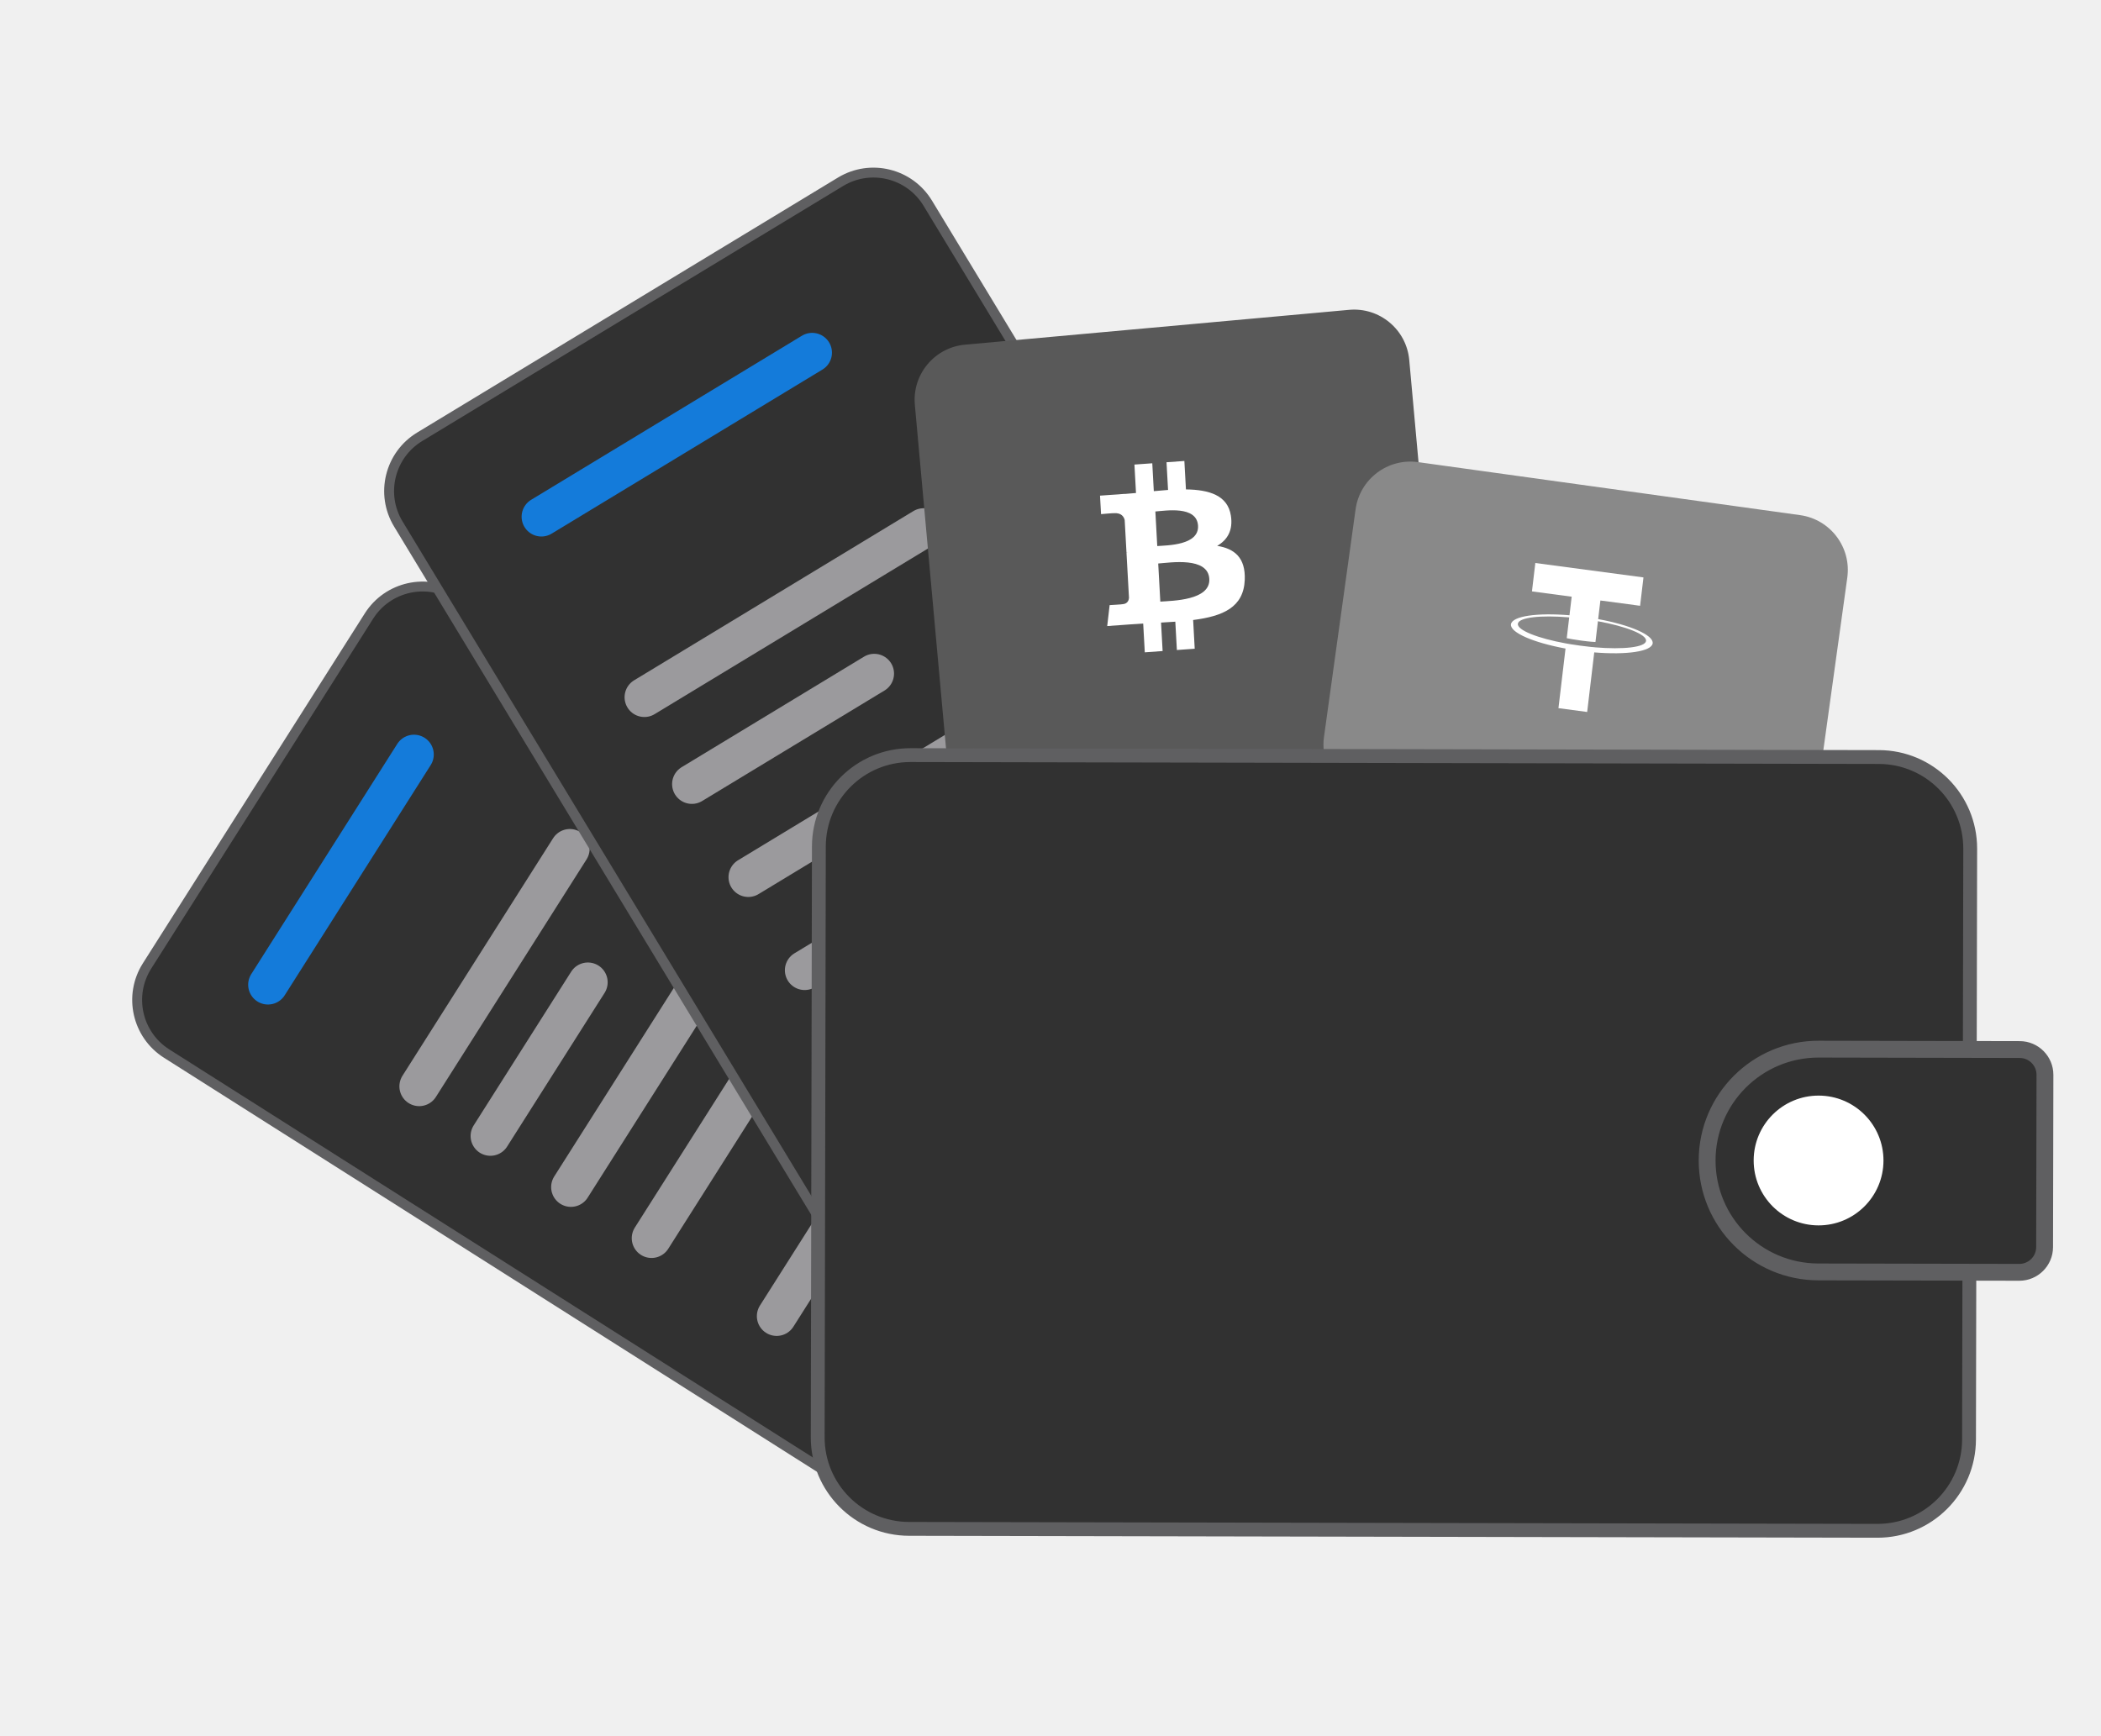
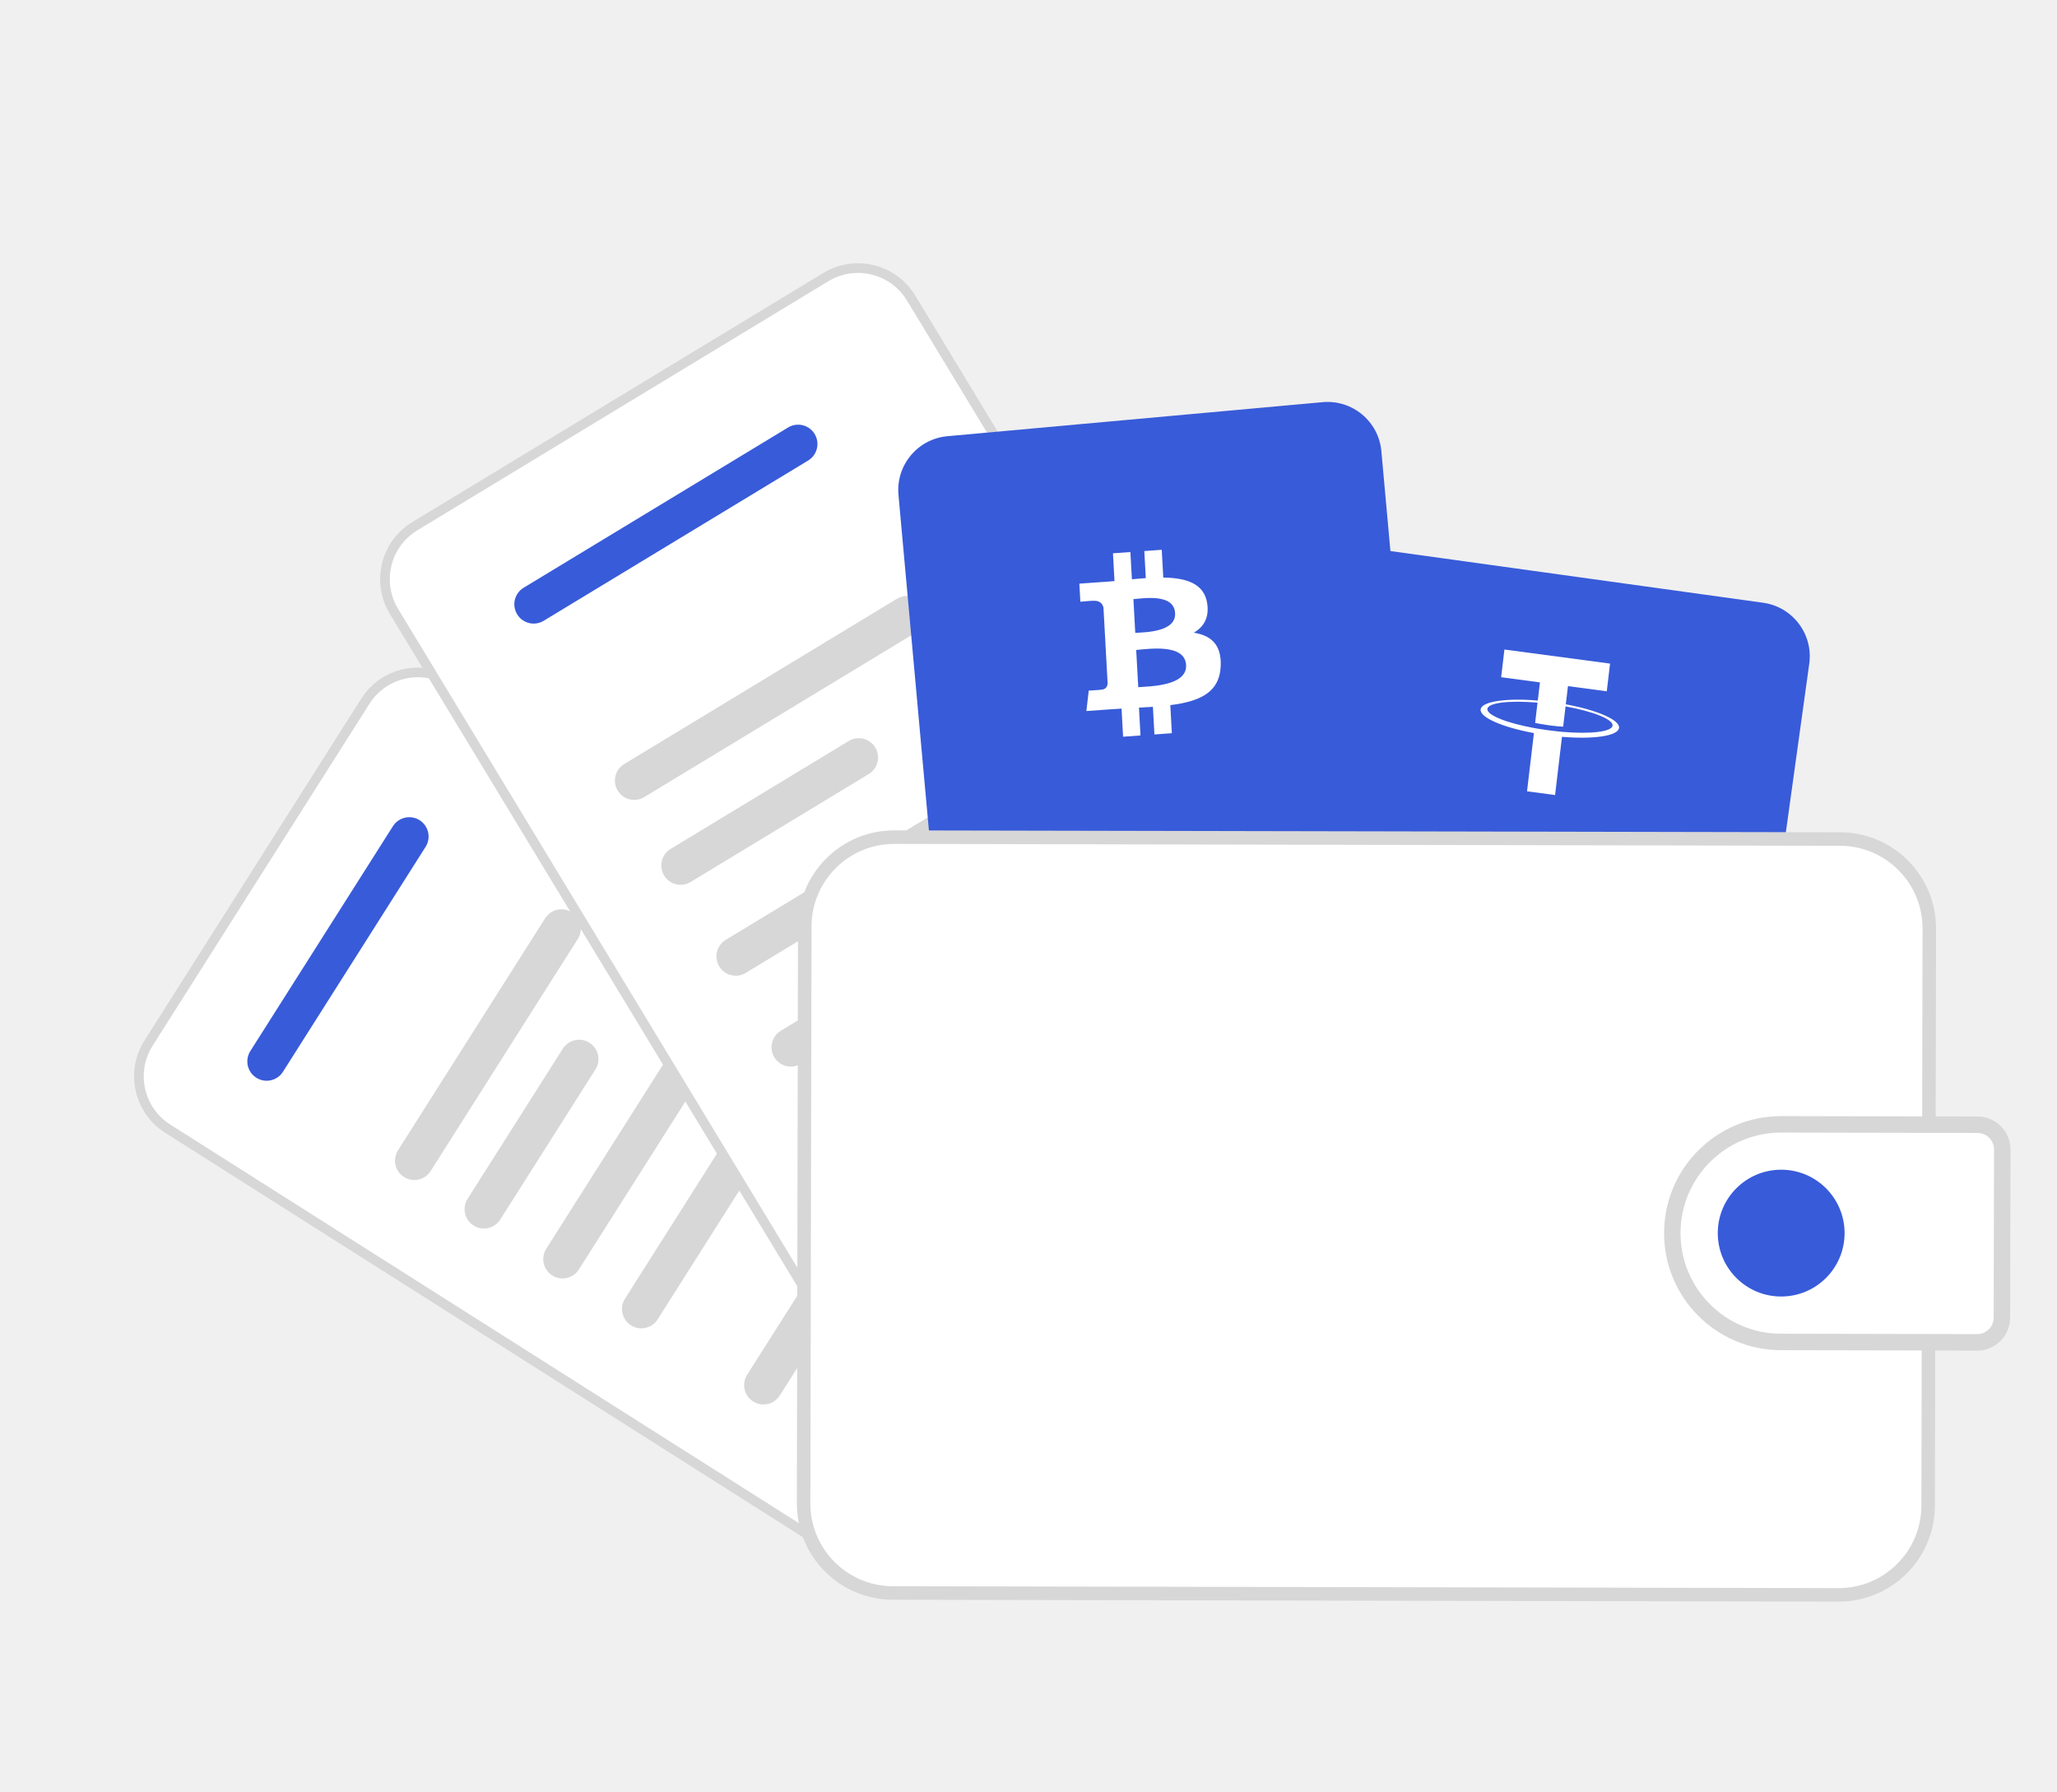
- <svg xmlns="http://www.w3.org/2000/svg" width="167" height="138" viewBox="0 0 167 138" fill="none">
-   <rect x="8.984" y="81.055" width="43.038" height="76.407" rx="5.049" transform="rotate(-57.6194 8.98407 81.0553)" fill="#313131" stroke="#5F5F61" stroke-width="0.786" />
-   <line x1="21.299" y1="78.284" x2="32.906" y2="59.981" stroke="#147BDA" stroke-width="3.146" stroke-linecap="round" />
-   <line x1="33.319" y1="86.363" x2="45.294" y2="67.478" stroke="#9B9A9D" stroke-width="3.146" stroke-linecap="round" />
-   <line x1="45.381" y1="94.371" x2="57.357" y2="75.487" stroke="#9B9A9D" stroke-width="3.146" stroke-linecap="round" />
-   <line x1="51.788" y1="98.433" x2="61.917" y2="82.459" stroke="#9B9A9D" stroke-width="3.146" stroke-linecap="round" />
-   <line x1="61.733" y1="104.63" x2="70.661" y2="90.551" stroke="#9B9A9D" stroke-width="3.146" stroke-linecap="round" />
-   <line x1="67.26" y1="108.245" x2="72.269" y2="100.347" stroke="#9B9A9D" stroke-width="3.146" stroke-linecap="round" />
-   <line x1="38.979" y1="90.31" x2="46.728" y2="78.09" stroke="#9B9A9D" stroke-width="3.146" stroke-linecap="round" />
-   <rect x="29.044" y="37.339" width="49.208" height="87.275" rx="5.049" transform="rotate(-31.2164 29.044 37.3385)" fill="#313131" stroke="#5F5F61" stroke-width="0.786" />
-   <line x1="43.034" y1="41.078" x2="64.556" y2="28.035" stroke="#147BDA" stroke-width="3.146" stroke-linecap="round" />
-   <line x1="51.218" y1="55.428" x2="73.412" y2="41.978" stroke="#9B9A9D" stroke-width="3.146" stroke-linecap="round" />
-   <line x1="59.479" y1="69.734" x2="81.674" y2="56.284" stroke="#9B9A9D" stroke-width="3.146" stroke-linecap="round" />
-   <line x1="63.96" y1="77.133" x2="82.792" y2="65.72" stroke="#9B9A9D" stroke-width="3.146" stroke-linecap="round" />
-   <line x1="70.983" y1="88.51" x2="87.626" y2="78.424" stroke="#9B9A9D" stroke-width="3.146" stroke-linecap="round" />
-   <line x1="74.796" y1="95.006" x2="84.299" y2="89.246" stroke="#9B9A9D" stroke-width="3.146" stroke-linecap="round" />
-   <line x1="54.995" y1="62.335" x2="69.49" y2="53.55" stroke="#9B9A9D" stroke-width="3.146" stroke-linecap="round" />
-   <rect x="72.32" y="27.799" width="39.459" height="39.785" rx="4.401" transform="rotate(-5.18362 72.3203 27.7988)" fill="#595959" />
-   <path d="M97.838 40.992C97.586 39.373 96.106 38.931 94.266 38.907L94.141 36.646L92.722 36.748L92.844 38.95C92.471 38.977 92.09 39.011 91.712 39.046L91.59 36.83L90.172 36.932L90.296 39.192C89.989 39.221 89.688 39.248 89.394 39.269L89.393 39.262L87.436 39.403L87.518 40.873C87.518 40.873 88.564 40.778 88.548 40.798C89.123 40.757 89.328 41.067 89.397 41.342L89.54 43.918C89.579 43.916 89.631 43.914 89.69 43.917C89.643 43.921 89.592 43.924 89.54 43.928L89.739 47.537C89.723 47.714 89.632 48.002 89.231 48.031C89.25 48.046 88.2 48.105 88.2 48.105L88.008 49.77L89.855 49.637C90.198 49.612 90.536 49.593 90.868 49.572L90.995 51.859L92.412 51.757L92.287 49.494C92.677 49.474 93.054 49.45 93.421 49.423L93.545 51.675L94.963 51.573L94.838 49.29C97.216 48.985 98.853 48.282 98.941 46.094C99.011 44.332 98.12 43.612 96.749 43.395C97.549 42.929 98.024 42.176 97.838 40.992ZM96.123 46.025C96.217 47.734 93.191 47.757 92.229 47.827L92.062 44.797C93.024 44.728 96.024 44.242 96.123 46.025ZM95.227 41.797C95.312 43.352 92.787 43.352 91.986 43.41L91.835 40.661C92.635 40.604 95.137 40.175 95.227 41.797Z" fill="white" />
-   <rect x="108.355" y="36.132" width="39.459" height="27.067" rx="4.401" transform="rotate(7.90201 108.355 36.1318)" fill="#898989" />
-   <path d="M126.766 51.459L126.767 51.457C126.702 51.454 126.368 51.43 125.631 51.332C125.041 51.253 124.629 51.18 124.484 51.153L124.484 51.154C122.229 50.745 120.588 50.097 120.648 49.59C120.708 49.084 122.451 48.886 124.73 49.081L124.534 50.734C124.68 50.765 125.102 50.849 125.689 50.927C126.394 51.021 126.75 51.036 126.816 51.038L127.012 49.387C129.262 49.798 130.899 50.445 130.839 50.951C130.779 51.456 129.041 51.654 126.766 51.461L126.766 51.459ZM127.032 49.216L127.208 47.738L130.365 48.159L130.632 45.905L122.037 44.758L121.769 47.013L124.927 47.434L124.751 48.912C122.17 48.696 120.177 48.982 120.1 49.635C120.022 50.288 121.888 51.089 124.437 51.559L123.875 56.298L126.158 56.602L126.72 51.864C129.296 52.079 131.287 51.792 131.364 51.14C131.441 50.489 129.58 49.686 127.034 49.218" fill="white" />
-   <path d="M65.089 67.292C65.097 63.273 68.362 60.022 72.38 60.03L149.342 60.183C153.361 60.191 156.612 63.456 156.604 67.474L156.51 114.434C156.502 118.453 153.238 121.704 149.219 121.696L72.257 121.542C68.239 121.534 64.987 118.27 64.996 114.251L65.089 67.292Z" fill="#313131" stroke="#5F5F61" stroke-width="1.1" />
-   <path d="M135.693 92.243C135.703 87.352 139.676 83.396 144.566 83.405L160.54 83.437C161.649 83.439 162.547 84.341 162.545 85.45L162.517 99.142C162.515 100.252 161.614 101.149 160.505 101.147L144.531 101.115C139.64 101.105 135.684 97.133 135.693 92.243Z" fill="#313131" stroke="#5F5F61" stroke-width="1.339" />
-   <circle cx="144.551" cy="92.257" r="5.159" transform="rotate(0.114378 144.551 92.2573)" fill="white" />
+ <svg xmlns="http://www.w3.org/2000/svg" width="124" height="108" viewBox="0 0 124 108" fill="none">
+   <rect x="6.953" y="66.039" width="31.88" height="56.598" rx="3.74" transform="rotate(-57.6194 6.95275 66.0389)" fill="white" stroke="#D7D7D7" stroke-width="0.583" />
+   <line x1="16.074" y1="63.986" x2="24.671" y2="50.429" stroke="#385BD9" stroke-width="2.33" stroke-linecap="round" />
+   <line x1="24.976" y1="69.97" x2="33.847" y2="55.982" stroke="#D7D7D7" stroke-width="2.33" stroke-linecap="round" />
+   <line x1="33.913" y1="75.904" x2="42.784" y2="61.915" stroke="#D7D7D7" stroke-width="2.33" stroke-linecap="round" />
+   <line x1="38.66" y1="78.912" x2="46.163" y2="67.079" stroke="#D7D7D7" stroke-width="2.33" stroke-linecap="round" />
+   <line x1="46.023" y1="83.501" x2="52.636" y2="73.073" stroke="#D7D7D7" stroke-width="2.33" stroke-linecap="round" />
+   <line x1="50.12" y1="86.181" x2="53.831" y2="80.33" stroke="#9B9A9D" stroke-width="2.33" stroke-linecap="round" />
+   <line x1="29.171" y1="72.896" x2="34.911" y2="63.844" stroke="#D7D7D7" stroke-width="2.33" stroke-linecap="round" />
+   <rect x="21.81" y="33.657" width="36.45" height="64.648" rx="3.74" transform="rotate(-31.2164 21.8102 33.6567)" fill="white" stroke="#D7D7D7" stroke-width="0.583" />
+   <line x1="32.17" y1="36.427" x2="48.112" y2="26.766" stroke="#385BD9" stroke-width="2.33" stroke-linecap="round" />
+   <line x1="38.232" y1="47.056" x2="54.673" y2="37.093" stroke="#D7D7D7" stroke-width="2.33" stroke-linecap="round" />
+   <line x1="44.353" y1="57.654" x2="60.794" y2="47.69" stroke="#D7D7D7" stroke-width="2.33" stroke-linecap="round" />
+   <line x1="47.674" y1="63.134" x2="61.623" y2="54.681" stroke="#D7D7D7" stroke-width="2.33" stroke-linecap="round" />
+   <line x1="52.877" y1="71.56" x2="65.205" y2="64.089" stroke="#9B9A9D" stroke-width="2.33" stroke-linecap="round" />
+   <line x1="55.701" y1="76.372" x2="62.741" y2="72.106" stroke="#9B9A9D" stroke-width="2.33" stroke-linecap="round" />
+   <line x1="41.029" y1="52.173" x2="51.767" y2="45.666" stroke="#D7D7D7" stroke-width="2.33" stroke-linecap="round" />
+   <rect x="53.867" y="26.59" width="29.229" height="29.471" rx="3.26" transform="rotate(-5.18362 53.8672 26.5898)" fill="#385BD9" />
+   <path d="M72.77 36.362C72.584 35.163 71.487 34.836 70.125 34.818L70.032 33.143L68.981 33.219L69.071 34.849C68.795 34.87 68.513 34.895 68.233 34.921L68.142 33.279L67.092 33.355L67.184 35.029C66.957 35.05 66.734 35.07 66.516 35.086L66.515 35.081L65.066 35.185L65.126 36.274C65.126 36.274 65.901 36.204 65.889 36.218C66.315 36.188 66.467 36.418 66.518 36.622L66.624 38.53C66.653 38.528 66.691 38.526 66.735 38.529C66.7 38.532 66.663 38.534 66.624 38.537L66.771 41.211C66.76 41.342 66.692 41.555 66.395 41.577C66.409 41.587 65.631 41.632 65.631 41.632L65.489 42.864L66.857 42.766C67.111 42.748 67.362 42.734 67.608 42.718L67.702 44.412L68.751 44.336L68.659 42.66C68.948 42.645 69.227 42.627 69.499 42.607L69.591 44.276L70.641 44.2L70.549 42.509C72.31 42.283 73.523 41.762 73.587 40.142C73.64 38.837 72.98 38.303 71.964 38.142C72.556 37.797 72.908 37.239 72.77 36.362ZM71.5 40.09C71.57 41.356 69.328 41.373 68.616 41.425L68.492 39.181C69.205 39.129 71.427 38.77 71.5 40.09ZM70.837 36.959C70.9 38.111 69.029 38.11 68.436 38.153L68.324 36.117C68.917 36.075 70.77 35.757 70.837 36.959Z" fill="white" />
+   <rect x="80.562" y="32.766" width="29.229" height="20.05" rx="3.26" transform="rotate(7.90201 80.5625 32.7656)" fill="#385BD9" />
+   <path d="M94.193 44.119L94.194 44.118C94.146 44.115 93.898 44.098 93.352 44.025C92.915 43.966 92.611 43.913 92.503 43.892L92.503 43.893C90.832 43.59 89.617 43.11 89.661 42.734C89.706 42.36 90.997 42.213 92.685 42.358L92.54 43.582C92.648 43.605 92.961 43.667 93.395 43.725C93.917 43.794 94.181 43.806 94.23 43.807L94.375 42.584C96.042 42.889 97.255 43.368 97.21 43.743C97.166 44.117 95.878 44.263 94.193 44.12L94.193 44.119ZM94.39 42.458L94.52 41.363L96.859 41.675L97.057 40.005L90.69 39.156L90.492 40.825L92.831 41.137L92.701 42.232C90.789 42.072 89.312 42.284 89.255 42.768C89.198 43.251 90.58 43.845 92.468 44.193L92.052 47.703L93.743 47.929L94.159 44.419C96.068 44.578 97.542 44.366 97.599 43.882C97.656 43.4 96.278 42.806 94.391 42.459" fill="white" />
+   <path d="M48.513 55.845C48.519 52.868 50.937 50.46 53.914 50.466L110.923 50.58C113.9 50.586 116.308 53.004 116.302 55.98L116.233 90.766C116.227 93.742 113.809 96.151 110.832 96.145L53.823 96.031C50.846 96.025 48.438 93.607 48.444 90.63L48.513 55.845Z" fill="white" stroke="#D7D7D7" stroke-width="0.815" />
+   <path d="M100.81 74.326C100.817 70.703 103.76 67.772 107.382 67.78L119.215 67.803C120.037 67.805 120.701 68.472 120.7 69.294L120.679 79.437C120.678 80.258 120.01 80.923 119.189 80.922L107.356 80.898C103.734 80.891 100.803 77.948 100.81 74.326Z" fill="white" stroke="#D7D7D7" stroke-width="0.992" />
+   <circle cx="107.373" cy="74.337" r="3.822" transform="rotate(0.114378 107.373 74.337)" fill="#385BD9" />
</svg>
